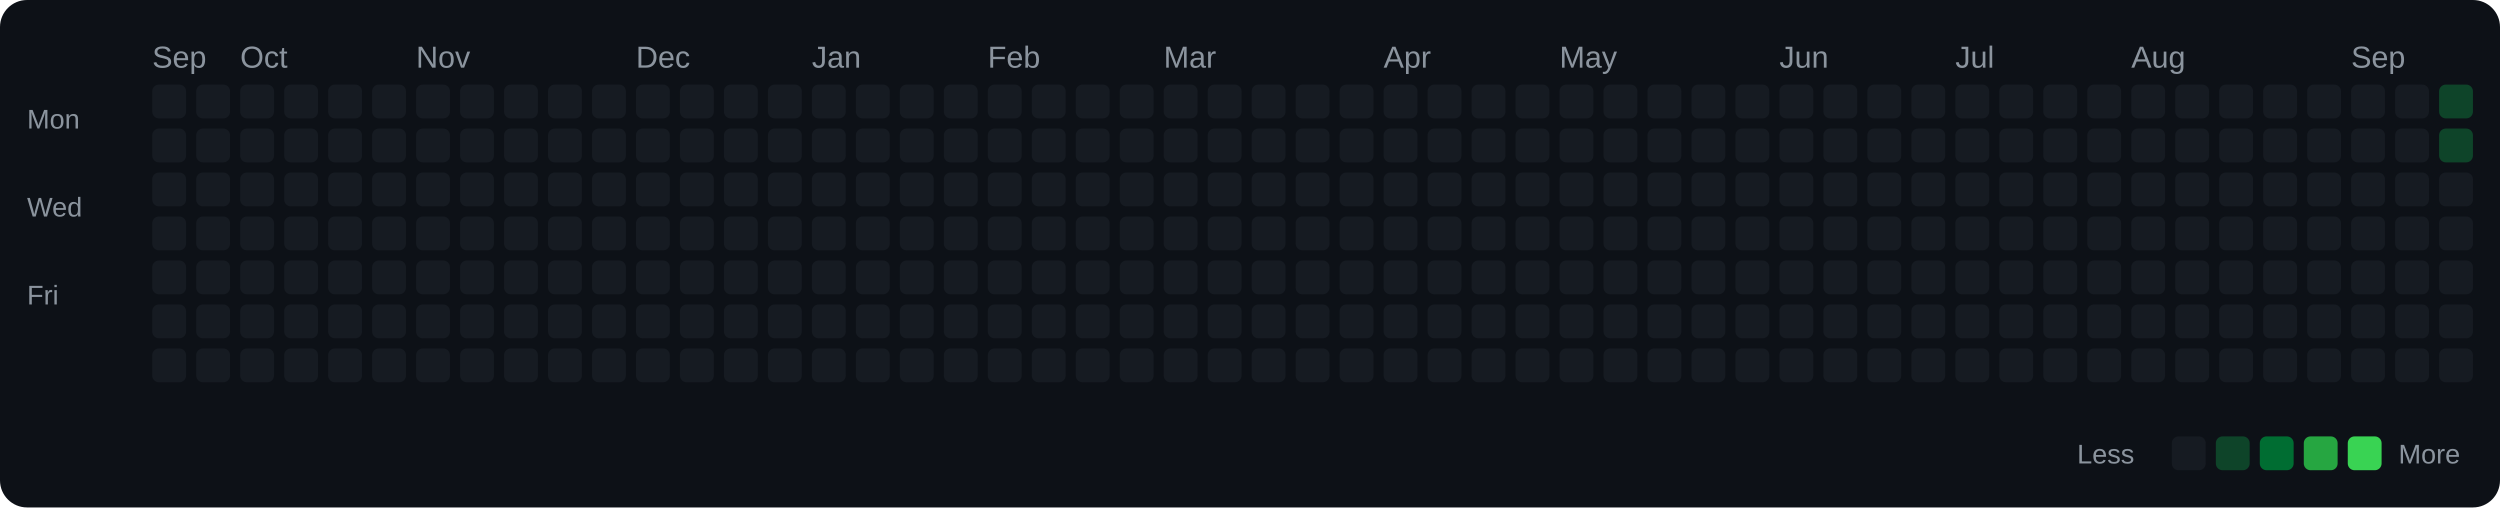
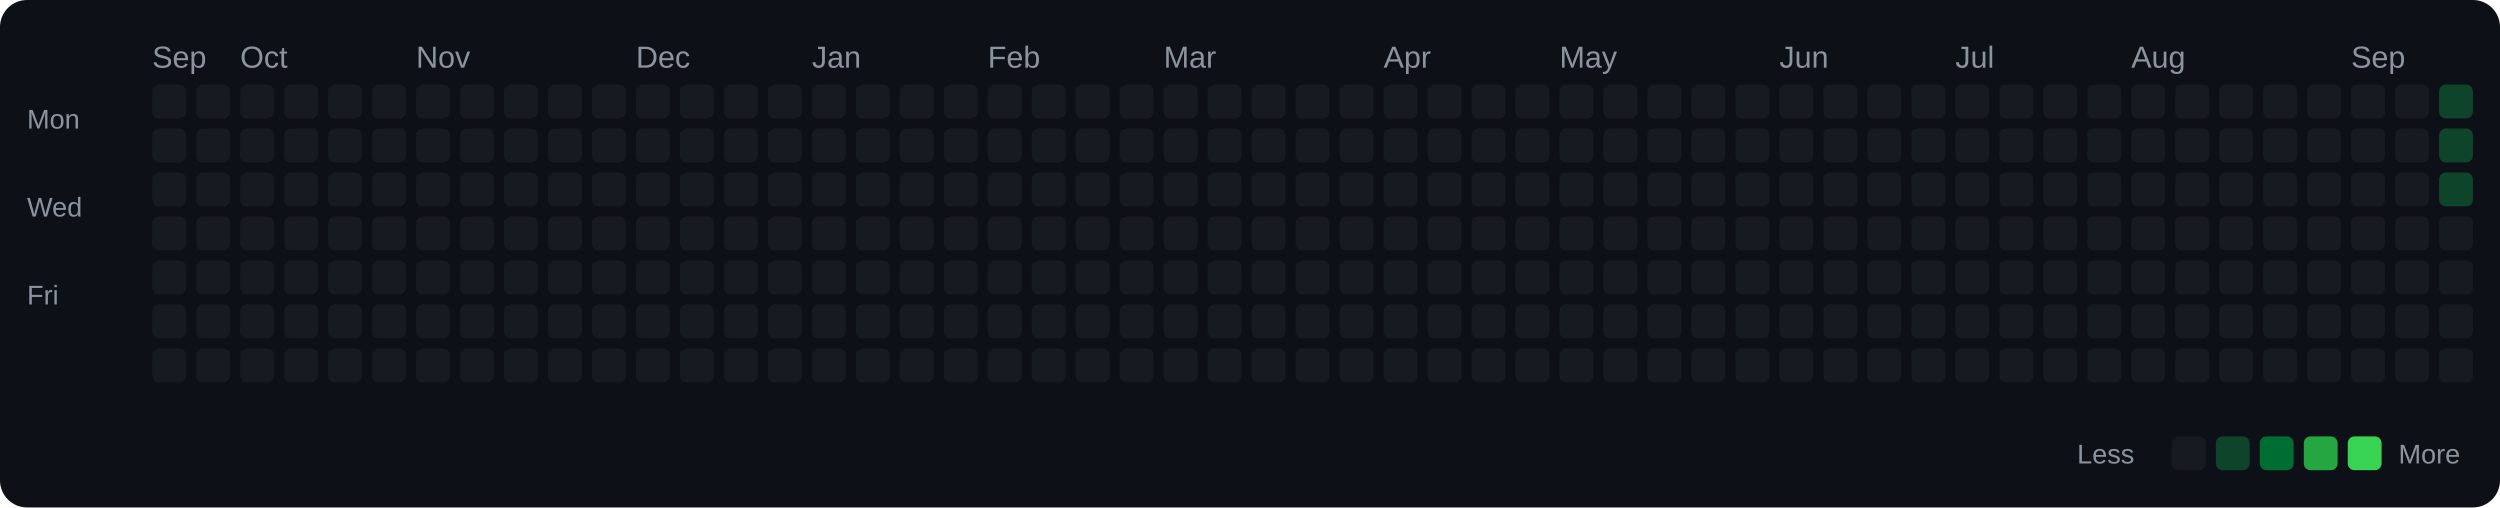
<svg xmlns="http://www.w3.org/2000/svg" width="739" height="150" viewBox="0 0 739 150" role="img" aria-labelledby="title description">
  <rect width="100%" height="100%" fill="#0d1117" rx="8" />
  <text x="45" y="20" fill="#8b949e" font-family="Arial, sans-serif" font-size="9"> Sep </text>
  <text x="71" y="20" fill="#8b949e" font-family="Arial, sans-serif" font-size="9"> Oct </text>
  <text x="123" y="20" fill="#8b949e" font-family="Arial, sans-serif" font-size="9"> Nov </text>
  <text x="188" y="20" fill="#8b949e" font-family="Arial, sans-serif" font-size="9"> Dec </text>
  <text x="240" y="20" fill="#8b949e" font-family="Arial, sans-serif" font-size="9"> Jan </text>
  <text x="292" y="20" fill="#8b949e" font-family="Arial, sans-serif" font-size="9"> Feb </text>
  <text x="344" y="20" fill="#8b949e" font-family="Arial, sans-serif" font-size="9"> Mar </text>
  <text x="409" y="20" fill="#8b949e" font-family="Arial, sans-serif" font-size="9"> Apr </text>
  <text x="461" y="20" fill="#8b949e" font-family="Arial, sans-serif" font-size="9"> May </text>
  <text x="526" y="20" fill="#8b949e" font-family="Arial, sans-serif" font-size="9"> Jun </text>
  <text x="578" y="20" fill="#8b949e" font-family="Arial, sans-serif" font-size="9"> Jul </text>
  <text x="630" y="20" fill="#8b949e" font-family="Arial, sans-serif" font-size="9"> Aug </text>
  <text x="695" y="20" fill="#8b949e" font-family="Arial, sans-serif" font-size="9"> Sep </text>
  <rect x="45" y="25" width="10" height="10" rx="2" fill="#161b22"> </rect>
  <rect x="45" y="38" width="10" height="10" rx="2" fill="#161b22"> </rect>
  <rect x="45" y="51" width="10" height="10" rx="2" fill="#161b22"> </rect>
  <rect x="45" y="64" width="10" height="10" rx="2" fill="#161b22"> </rect>
  <rect x="45" y="77" width="10" height="10" rx="2" fill="#161b22"> </rect>
  <rect x="45" y="90" width="10" height="10" rx="2" fill="#161b22"> </rect>
  <rect x="45" y="103" width="10" height="10" rx="2" fill="#161b22"> </rect>
  <rect x="58" y="25" width="10" height="10" rx="2" fill="#161b22"> </rect>
  <rect x="58" y="38" width="10" height="10" rx="2" fill="#161b22"> </rect>
  <rect x="58" y="51" width="10" height="10" rx="2" fill="#161b22"> </rect>
  <rect x="58" y="64" width="10" height="10" rx="2" fill="#161b22"> </rect>
  <rect x="58" y="77" width="10" height="10" rx="2" fill="#161b22"> </rect>
  <rect x="58" y="90" width="10" height="10" rx="2" fill="#161b22"> </rect>
  <rect x="58" y="103" width="10" height="10" rx="2" fill="#161b22"> </rect>
  <rect x="71" y="25" width="10" height="10" rx="2" fill="#161b22"> </rect>
  <rect x="71" y="38" width="10" height="10" rx="2" fill="#161b22"> </rect>
  <rect x="71" y="51" width="10" height="10" rx="2" fill="#161b22"> </rect>
  <rect x="71" y="64" width="10" height="10" rx="2" fill="#161b22"> </rect>
  <rect x="71" y="77" width="10" height="10" rx="2" fill="#161b22"> </rect>
  <rect x="71" y="90" width="10" height="10" rx="2" fill="#161b22"> </rect>
  <rect x="71" y="103" width="10" height="10" rx="2" fill="#161b22"> </rect>
  <rect x="84" y="25" width="10" height="10" rx="2" fill="#161b22"> </rect>
  <rect x="84" y="38" width="10" height="10" rx="2" fill="#161b22"> </rect>
  <rect x="84" y="51" width="10" height="10" rx="2" fill="#161b22"> </rect>
  <rect x="84" y="64" width="10" height="10" rx="2" fill="#161b22"> </rect>
  <rect x="84" y="77" width="10" height="10" rx="2" fill="#161b22"> </rect>
  <rect x="84" y="90" width="10" height="10" rx="2" fill="#161b22"> </rect>
  <rect x="84" y="103" width="10" height="10" rx="2" fill="#161b22"> </rect>
  <rect x="97" y="25" width="10" height="10" rx="2" fill="#161b22"> </rect>
  <rect x="97" y="38" width="10" height="10" rx="2" fill="#161b22"> </rect>
  <rect x="97" y="51" width="10" height="10" rx="2" fill="#161b22"> </rect>
  <rect x="97" y="64" width="10" height="10" rx="2" fill="#161b22"> </rect>
  <rect x="97" y="77" width="10" height="10" rx="2" fill="#161b22"> </rect>
  <rect x="97" y="90" width="10" height="10" rx="2" fill="#161b22"> </rect>
  <rect x="97" y="103" width="10" height="10" rx="2" fill="#161b22"> </rect>
  <rect x="110" y="25" width="10" height="10" rx="2" fill="#161b22"> </rect>
  <rect x="110" y="38" width="10" height="10" rx="2" fill="#161b22"> </rect>
  <rect x="110" y="51" width="10" height="10" rx="2" fill="#161b22"> </rect>
  <rect x="110" y="64" width="10" height="10" rx="2" fill="#161b22"> </rect>
  <rect x="110" y="77" width="10" height="10" rx="2" fill="#161b22"> </rect>
  <rect x="110" y="90" width="10" height="10" rx="2" fill="#161b22"> </rect>
  <rect x="110" y="103" width="10" height="10" rx="2" fill="#161b22"> </rect>
  <rect x="123" y="25" width="10" height="10" rx="2" fill="#161b22"> </rect>
  <rect x="123" y="38" width="10" height="10" rx="2" fill="#161b22"> </rect>
  <rect x="123" y="51" width="10" height="10" rx="2" fill="#161b22"> </rect>
  <rect x="123" y="64" width="10" height="10" rx="2" fill="#161b22"> </rect>
  <rect x="123" y="77" width="10" height="10" rx="2" fill="#161b22"> </rect>
  <rect x="123" y="90" width="10" height="10" rx="2" fill="#161b22"> </rect>
  <rect x="123" y="103" width="10" height="10" rx="2" fill="#161b22"> </rect>
  <rect x="136" y="25" width="10" height="10" rx="2" fill="#161b22"> </rect>
  <rect x="136" y="38" width="10" height="10" rx="2" fill="#161b22"> </rect>
  <rect x="136" y="51" width="10" height="10" rx="2" fill="#161b22"> </rect>
  <rect x="136" y="64" width="10" height="10" rx="2" fill="#161b22"> </rect>
  <rect x="136" y="77" width="10" height="10" rx="2" fill="#161b22"> </rect>
  <rect x="136" y="90" width="10" height="10" rx="2" fill="#161b22"> </rect>
  <rect x="136" y="103" width="10" height="10" rx="2" fill="#161b22"> </rect>
  <rect x="149" y="25" width="10" height="10" rx="2" fill="#161b22"> </rect>
  <rect x="149" y="38" width="10" height="10" rx="2" fill="#161b22"> </rect>
  <rect x="149" y="51" width="10" height="10" rx="2" fill="#161b22"> </rect>
  <rect x="149" y="64" width="10" height="10" rx="2" fill="#161b22"> </rect>
  <rect x="149" y="77" width="10" height="10" rx="2" fill="#161b22"> </rect>
  <rect x="149" y="90" width="10" height="10" rx="2" fill="#161b22"> </rect>
  <rect x="149" y="103" width="10" height="10" rx="2" fill="#161b22"> </rect>
  <rect x="162" y="25" width="10" height="10" rx="2" fill="#161b22"> </rect>
  <rect x="162" y="38" width="10" height="10" rx="2" fill="#161b22"> </rect>
  <rect x="162" y="51" width="10" height="10" rx="2" fill="#161b22"> </rect>
  <rect x="162" y="64" width="10" height="10" rx="2" fill="#161b22"> </rect>
  <rect x="162" y="77" width="10" height="10" rx="2" fill="#161b22"> </rect>
  <rect x="162" y="90" width="10" height="10" rx="2" fill="#161b22"> </rect>
  <rect x="162" y="103" width="10" height="10" rx="2" fill="#161b22"> </rect>
  <rect x="175" y="25" width="10" height="10" rx="2" fill="#161b22"> </rect>
  <rect x="175" y="38" width="10" height="10" rx="2" fill="#161b22"> </rect>
  <rect x="175" y="51" width="10" height="10" rx="2" fill="#161b22"> </rect>
  <rect x="175" y="64" width="10" height="10" rx="2" fill="#161b22"> </rect>
  <rect x="175" y="77" width="10" height="10" rx="2" fill="#161b22"> </rect>
  <rect x="175" y="90" width="10" height="10" rx="2" fill="#161b22"> </rect>
  <rect x="175" y="103" width="10" height="10" rx="2" fill="#161b22"> </rect>
  <rect x="188" y="25" width="10" height="10" rx="2" fill="#161b22"> </rect>
  <rect x="188" y="38" width="10" height="10" rx="2" fill="#161b22"> </rect>
  <rect x="188" y="51" width="10" height="10" rx="2" fill="#161b22"> </rect>
  <rect x="188" y="64" width="10" height="10" rx="2" fill="#161b22"> </rect>
  <rect x="188" y="77" width="10" height="10" rx="2" fill="#161b22"> </rect>
  <rect x="188" y="90" width="10" height="10" rx="2" fill="#161b22"> </rect>
  <rect x="188" y="103" width="10" height="10" rx="2" fill="#161b22"> </rect>
  <rect x="201" y="25" width="10" height="10" rx="2" fill="#161b22"> </rect>
  <rect x="201" y="38" width="10" height="10" rx="2" fill="#161b22"> </rect>
  <rect x="201" y="51" width="10" height="10" rx="2" fill="#161b22"> </rect>
  <rect x="201" y="64" width="10" height="10" rx="2" fill="#161b22"> </rect>
  <rect x="201" y="77" width="10" height="10" rx="2" fill="#161b22"> </rect>
  <rect x="201" y="90" width="10" height="10" rx="2" fill="#161b22"> </rect>
  <rect x="201" y="103" width="10" height="10" rx="2" fill="#161b22"> </rect>
  <rect x="214" y="25" width="10" height="10" rx="2" fill="#161b22"> </rect>
  <rect x="214" y="38" width="10" height="10" rx="2" fill="#161b22"> </rect>
  <rect x="214" y="51" width="10" height="10" rx="2" fill="#161b22"> </rect>
  <rect x="214" y="64" width="10" height="10" rx="2" fill="#161b22"> </rect>
  <rect x="214" y="77" width="10" height="10" rx="2" fill="#161b22"> </rect>
  <rect x="214" y="90" width="10" height="10" rx="2" fill="#161b22"> </rect>
  <rect x="214" y="103" width="10" height="10" rx="2" fill="#161b22"> </rect>
  <rect x="227" y="25" width="10" height="10" rx="2" fill="#161b22"> </rect>
  <rect x="227" y="38" width="10" height="10" rx="2" fill="#161b22"> </rect>
  <rect x="227" y="51" width="10" height="10" rx="2" fill="#161b22"> </rect>
  <rect x="227" y="64" width="10" height="10" rx="2" fill="#161b22"> </rect>
  <rect x="227" y="77" width="10" height="10" rx="2" fill="#161b22"> </rect>
  <rect x="227" y="90" width="10" height="10" rx="2" fill="#161b22"> </rect>
  <rect x="227" y="103" width="10" height="10" rx="2" fill="#161b22"> </rect>
  <rect x="240" y="25" width="10" height="10" rx="2" fill="#161b22"> </rect>
  <rect x="240" y="38" width="10" height="10" rx="2" fill="#161b22"> </rect>
  <rect x="240" y="51" width="10" height="10" rx="2" fill="#161b22"> </rect>
  <rect x="240" y="64" width="10" height="10" rx="2" fill="#161b22"> </rect>
  <rect x="240" y="77" width="10" height="10" rx="2" fill="#161b22"> </rect>
  <rect x="240" y="90" width="10" height="10" rx="2" fill="#161b22"> </rect>
  <rect x="240" y="103" width="10" height="10" rx="2" fill="#161b22"> </rect>
  <rect x="253" y="25" width="10" height="10" rx="2" fill="#161b22"> </rect>
  <rect x="253" y="38" width="10" height="10" rx="2" fill="#161b22"> </rect>
  <rect x="253" y="51" width="10" height="10" rx="2" fill="#161b22"> </rect>
  <rect x="253" y="64" width="10" height="10" rx="2" fill="#161b22"> </rect>
  <rect x="253" y="77" width="10" height="10" rx="2" fill="#161b22"> </rect>
  <rect x="253" y="90" width="10" height="10" rx="2" fill="#161b22"> </rect>
  <rect x="253" y="103" width="10" height="10" rx="2" fill="#161b22"> </rect>
  <rect x="266" y="25" width="10" height="10" rx="2" fill="#161b22"> </rect>
  <rect x="266" y="38" width="10" height="10" rx="2" fill="#161b22"> </rect>
  <rect x="266" y="51" width="10" height="10" rx="2" fill="#161b22"> </rect>
  <rect x="266" y="64" width="10" height="10" rx="2" fill="#161b22"> </rect>
  <rect x="266" y="77" width="10" height="10" rx="2" fill="#161b22"> </rect>
  <rect x="266" y="90" width="10" height="10" rx="2" fill="#161b22"> </rect>
  <rect x="266" y="103" width="10" height="10" rx="2" fill="#161b22"> </rect>
  <rect x="279" y="25" width="10" height="10" rx="2" fill="#161b22"> </rect>
  <rect x="279" y="38" width="10" height="10" rx="2" fill="#161b22"> </rect>
  <rect x="279" y="51" width="10" height="10" rx="2" fill="#161b22"> </rect>
  <rect x="279" y="64" width="10" height="10" rx="2" fill="#161b22"> </rect>
  <rect x="279" y="77" width="10" height="10" rx="2" fill="#161b22"> </rect>
  <rect x="279" y="90" width="10" height="10" rx="2" fill="#161b22"> </rect>
  <rect x="279" y="103" width="10" height="10" rx="2" fill="#161b22"> </rect>
  <rect x="292" y="25" width="10" height="10" rx="2" fill="#161b22"> </rect>
  <rect x="292" y="38" width="10" height="10" rx="2" fill="#161b22"> </rect>
  <rect x="292" y="51" width="10" height="10" rx="2" fill="#161b22"> </rect>
  <rect x="292" y="64" width="10" height="10" rx="2" fill="#161b22"> </rect>
  <rect x="292" y="77" width="10" height="10" rx="2" fill="#161b22"> </rect>
  <rect x="292" y="90" width="10" height="10" rx="2" fill="#161b22"> </rect>
  <rect x="292" y="103" width="10" height="10" rx="2" fill="#161b22"> </rect>
  <rect x="305" y="25" width="10" height="10" rx="2" fill="#161b22"> </rect>
  <rect x="305" y="38" width="10" height="10" rx="2" fill="#161b22"> </rect>
  <rect x="305" y="51" width="10" height="10" rx="2" fill="#161b22"> </rect>
  <rect x="305" y="64" width="10" height="10" rx="2" fill="#161b22"> </rect>
  <rect x="305" y="77" width="10" height="10" rx="2" fill="#161b22"> </rect>
  <rect x="305" y="90" width="10" height="10" rx="2" fill="#161b22"> </rect>
  <rect x="305" y="103" width="10" height="10" rx="2" fill="#161b22"> </rect>
  <rect x="318" y="25" width="10" height="10" rx="2" fill="#161b22"> </rect>
  <rect x="318" y="38" width="10" height="10" rx="2" fill="#161b22"> </rect>
  <rect x="318" y="51" width="10" height="10" rx="2" fill="#161b22"> </rect>
  <rect x="318" y="64" width="10" height="10" rx="2" fill="#161b22"> </rect>
  <rect x="318" y="77" width="10" height="10" rx="2" fill="#161b22"> </rect>
  <rect x="318" y="90" width="10" height="10" rx="2" fill="#161b22"> </rect>
  <rect x="318" y="103" width="10" height="10" rx="2" fill="#161b22"> </rect>
  <rect x="331" y="25" width="10" height="10" rx="2" fill="#161b22"> </rect>
  <rect x="331" y="38" width="10" height="10" rx="2" fill="#161b22"> </rect>
  <rect x="331" y="51" width="10" height="10" rx="2" fill="#161b22"> </rect>
  <rect x="331" y="64" width="10" height="10" rx="2" fill="#161b22"> </rect>
  <rect x="331" y="77" width="10" height="10" rx="2" fill="#161b22"> </rect>
  <rect x="331" y="90" width="10" height="10" rx="2" fill="#161b22"> </rect>
  <rect x="331" y="103" width="10" height="10" rx="2" fill="#161b22"> </rect>
  <rect x="344" y="25" width="10" height="10" rx="2" fill="#161b22"> </rect>
  <rect x="344" y="38" width="10" height="10" rx="2" fill="#161b22"> </rect>
  <rect x="344" y="51" width="10" height="10" rx="2" fill="#161b22"> </rect>
  <rect x="344" y="64" width="10" height="10" rx="2" fill="#161b22"> </rect>
  <rect x="344" y="77" width="10" height="10" rx="2" fill="#161b22"> </rect>
  <rect x="344" y="90" width="10" height="10" rx="2" fill="#161b22"> </rect>
  <rect x="344" y="103" width="10" height="10" rx="2" fill="#161b22"> </rect>
  <rect x="357" y="25" width="10" height="10" rx="2" fill="#161b22"> </rect>
  <rect x="357" y="38" width="10" height="10" rx="2" fill="#161b22"> </rect>
  <rect x="357" y="51" width="10" height="10" rx="2" fill="#161b22"> </rect>
  <rect x="357" y="64" width="10" height="10" rx="2" fill="#161b22"> </rect>
  <rect x="357" y="77" width="10" height="10" rx="2" fill="#161b22"> </rect>
  <rect x="357" y="90" width="10" height="10" rx="2" fill="#161b22"> </rect>
  <rect x="357" y="103" width="10" height="10" rx="2" fill="#161b22"> </rect>
  <rect x="370" y="25" width="10" height="10" rx="2" fill="#161b22"> </rect>
  <rect x="370" y="38" width="10" height="10" rx="2" fill="#161b22"> </rect>
  <rect x="370" y="51" width="10" height="10" rx="2" fill="#161b22"> </rect>
  <rect x="370" y="64" width="10" height="10" rx="2" fill="#161b22"> </rect>
  <rect x="370" y="77" width="10" height="10" rx="2" fill="#161b22"> </rect>
  <rect x="370" y="90" width="10" height="10" rx="2" fill="#161b22"> </rect>
  <rect x="370" y="103" width="10" height="10" rx="2" fill="#161b22"> </rect>
  <rect x="383" y="25" width="10" height="10" rx="2" fill="#161b22"> </rect>
  <rect x="383" y="38" width="10" height="10" rx="2" fill="#161b22"> </rect>
  <rect x="383" y="51" width="10" height="10" rx="2" fill="#161b22"> </rect>
  <rect x="383" y="64" width="10" height="10" rx="2" fill="#161b22"> </rect>
  <rect x="383" y="77" width="10" height="10" rx="2" fill="#161b22"> </rect>
  <rect x="383" y="90" width="10" height="10" rx="2" fill="#161b22"> </rect>
  <rect x="383" y="103" width="10" height="10" rx="2" fill="#161b22"> </rect>
  <rect x="396" y="25" width="10" height="10" rx="2" fill="#161b22"> </rect>
  <rect x="396" y="38" width="10" height="10" rx="2" fill="#161b22"> </rect>
  <rect x="396" y="51" width="10" height="10" rx="2" fill="#161b22"> </rect>
  <rect x="396" y="64" width="10" height="10" rx="2" fill="#161b22"> </rect>
  <rect x="396" y="77" width="10" height="10" rx="2" fill="#161b22"> </rect>
  <rect x="396" y="90" width="10" height="10" rx="2" fill="#161b22"> </rect>
  <rect x="396" y="103" width="10" height="10" rx="2" fill="#161b22"> </rect>
  <rect x="409" y="25" width="10" height="10" rx="2" fill="#161b22"> </rect>
  <rect x="409" y="38" width="10" height="10" rx="2" fill="#161b22"> </rect>
  <rect x="409" y="51" width="10" height="10" rx="2" fill="#161b22"> </rect>
  <rect x="409" y="64" width="10" height="10" rx="2" fill="#161b22"> </rect>
  <rect x="409" y="77" width="10" height="10" rx="2" fill="#161b22"> </rect>
  <rect x="409" y="90" width="10" height="10" rx="2" fill="#161b22"> </rect>
  <rect x="409" y="103" width="10" height="10" rx="2" fill="#161b22"> </rect>
  <rect x="422" y="25" width="10" height="10" rx="2" fill="#161b22"> </rect>
  <rect x="422" y="38" width="10" height="10" rx="2" fill="#161b22"> </rect>
  <rect x="422" y="51" width="10" height="10" rx="2" fill="#161b22"> </rect>
  <rect x="422" y="64" width="10" height="10" rx="2" fill="#161b22"> </rect>
  <rect x="422" y="77" width="10" height="10" rx="2" fill="#161b22"> </rect>
  <rect x="422" y="90" width="10" height="10" rx="2" fill="#161b22"> </rect>
  <rect x="422" y="103" width="10" height="10" rx="2" fill="#161b22"> </rect>
  <rect x="435" y="25" width="10" height="10" rx="2" fill="#161b22"> </rect>
  <rect x="435" y="38" width="10" height="10" rx="2" fill="#161b22"> </rect>
  <rect x="435" y="51" width="10" height="10" rx="2" fill="#161b22"> </rect>
  <rect x="435" y="64" width="10" height="10" rx="2" fill="#161b22"> </rect>
  <rect x="435" y="77" width="10" height="10" rx="2" fill="#161b22"> </rect>
  <rect x="435" y="90" width="10" height="10" rx="2" fill="#161b22"> </rect>
  <rect x="435" y="103" width="10" height="10" rx="2" fill="#161b22"> </rect>
  <rect x="448" y="25" width="10" height="10" rx="2" fill="#161b22"> </rect>
  <rect x="448" y="38" width="10" height="10" rx="2" fill="#161b22"> </rect>
  <rect x="448" y="51" width="10" height="10" rx="2" fill="#161b22"> </rect>
  <rect x="448" y="64" width="10" height="10" rx="2" fill="#161b22"> </rect>
  <rect x="448" y="77" width="10" height="10" rx="2" fill="#161b22"> </rect>
  <rect x="448" y="90" width="10" height="10" rx="2" fill="#161b22"> </rect>
  <rect x="448" y="103" width="10" height="10" rx="2" fill="#161b22"> </rect>
  <rect x="461" y="25" width="10" height="10" rx="2" fill="#161b22"> </rect>
  <rect x="461" y="38" width="10" height="10" rx="2" fill="#161b22"> </rect>
  <rect x="461" y="51" width="10" height="10" rx="2" fill="#161b22"> </rect>
  <rect x="461" y="64" width="10" height="10" rx="2" fill="#161b22"> </rect>
  <rect x="461" y="77" width="10" height="10" rx="2" fill="#161b22"> </rect>
  <rect x="461" y="90" width="10" height="10" rx="2" fill="#161b22"> </rect>
  <rect x="461" y="103" width="10" height="10" rx="2" fill="#161b22"> </rect>
  <rect x="474" y="25" width="10" height="10" rx="2" fill="#161b22"> </rect>
  <rect x="474" y="38" width="10" height="10" rx="2" fill="#161b22"> </rect>
  <rect x="474" y="51" width="10" height="10" rx="2" fill="#161b22"> </rect>
  <rect x="474" y="64" width="10" height="10" rx="2" fill="#161b22"> </rect>
  <rect x="474" y="77" width="10" height="10" rx="2" fill="#161b22"> </rect>
  <rect x="474" y="90" width="10" height="10" rx="2" fill="#161b22"> </rect>
  <rect x="474" y="103" width="10" height="10" rx="2" fill="#161b22"> </rect>
  <rect x="487" y="25" width="10" height="10" rx="2" fill="#161b22"> </rect>
  <rect x="487" y="38" width="10" height="10" rx="2" fill="#161b22"> </rect>
  <rect x="487" y="51" width="10" height="10" rx="2" fill="#161b22"> </rect>
  <rect x="487" y="64" width="10" height="10" rx="2" fill="#161b22"> </rect>
  <rect x="487" y="77" width="10" height="10" rx="2" fill="#161b22"> </rect>
  <rect x="487" y="90" width="10" height="10" rx="2" fill="#161b22"> </rect>
  <rect x="487" y="103" width="10" height="10" rx="2" fill="#161b22"> </rect>
  <rect x="500" y="25" width="10" height="10" rx="2" fill="#161b22"> </rect>
  <rect x="500" y="38" width="10" height="10" rx="2" fill="#161b22"> </rect>
  <rect x="500" y="51" width="10" height="10" rx="2" fill="#161b22"> </rect>
  <rect x="500" y="64" width="10" height="10" rx="2" fill="#161b22"> </rect>
  <rect x="500" y="77" width="10" height="10" rx="2" fill="#161b22"> </rect>
  <rect x="500" y="90" width="10" height="10" rx="2" fill="#161b22"> </rect>
  <rect x="500" y="103" width="10" height="10" rx="2" fill="#161b22"> </rect>
  <rect x="513" y="25" width="10" height="10" rx="2" fill="#161b22"> </rect>
  <rect x="513" y="38" width="10" height="10" rx="2" fill="#161b22"> </rect>
  <rect x="513" y="51" width="10" height="10" rx="2" fill="#161b22"> </rect>
  <rect x="513" y="64" width="10" height="10" rx="2" fill="#161b22"> </rect>
  <rect x="513" y="77" width="10" height="10" rx="2" fill="#161b22"> </rect>
  <rect x="513" y="90" width="10" height="10" rx="2" fill="#161b22"> </rect>
  <rect x="513" y="103" width="10" height="10" rx="2" fill="#161b22"> </rect>
  <rect x="526" y="25" width="10" height="10" rx="2" fill="#161b22"> </rect>
  <rect x="526" y="38" width="10" height="10" rx="2" fill="#161b22"> </rect>
  <rect x="526" y="51" width="10" height="10" rx="2" fill="#161b22"> </rect>
  <rect x="526" y="64" width="10" height="10" rx="2" fill="#161b22"> </rect>
  <rect x="526" y="77" width="10" height="10" rx="2" fill="#161b22"> </rect>
  <rect x="526" y="90" width="10" height="10" rx="2" fill="#161b22"> </rect>
  <rect x="526" y="103" width="10" height="10" rx="2" fill="#161b22"> </rect>
  <rect x="539" y="25" width="10" height="10" rx="2" fill="#161b22"> </rect>
  <rect x="539" y="38" width="10" height="10" rx="2" fill="#161b22"> </rect>
  <rect x="539" y="51" width="10" height="10" rx="2" fill="#161b22"> </rect>
  <rect x="539" y="64" width="10" height="10" rx="2" fill="#161b22"> </rect>
  <rect x="539" y="77" width="10" height="10" rx="2" fill="#161b22"> </rect>
  <rect x="539" y="90" width="10" height="10" rx="2" fill="#161b22"> </rect>
  <rect x="539" y="103" width="10" height="10" rx="2" fill="#161b22"> </rect>
  <rect x="552" y="25" width="10" height="10" rx="2" fill="#161b22"> </rect>
  <rect x="552" y="38" width="10" height="10" rx="2" fill="#161b22"> </rect>
  <rect x="552" y="51" width="10" height="10" rx="2" fill="#161b22"> </rect>
  <rect x="552" y="64" width="10" height="10" rx="2" fill="#161b22"> </rect>
  <rect x="552" y="77" width="10" height="10" rx="2" fill="#161b22"> </rect>
  <rect x="552" y="90" width="10" height="10" rx="2" fill="#161b22"> </rect>
  <rect x="552" y="103" width="10" height="10" rx="2" fill="#161b22"> </rect>
  <rect x="565" y="25" width="10" height="10" rx="2" fill="#161b22"> </rect>
  <rect x="565" y="38" width="10" height="10" rx="2" fill="#161b22"> </rect>
  <rect x="565" y="51" width="10" height="10" rx="2" fill="#161b22"> </rect>
  <rect x="565" y="64" width="10" height="10" rx="2" fill="#161b22"> </rect>
  <rect x="565" y="77" width="10" height="10" rx="2" fill="#161b22"> </rect>
  <rect x="565" y="90" width="10" height="10" rx="2" fill="#161b22"> </rect>
  <rect x="565" y="103" width="10" height="10" rx="2" fill="#161b22"> </rect>
  <rect x="578" y="25" width="10" height="10" rx="2" fill="#161b22"> </rect>
  <rect x="578" y="38" width="10" height="10" rx="2" fill="#161b22"> </rect>
  <rect x="578" y="51" width="10" height="10" rx="2" fill="#161b22"> </rect>
  <rect x="578" y="64" width="10" height="10" rx="2" fill="#161b22"> </rect>
  <rect x="578" y="77" width="10" height="10" rx="2" fill="#161b22"> </rect>
  <rect x="578" y="90" width="10" height="10" rx="2" fill="#161b22"> </rect>
  <rect x="578" y="103" width="10" height="10" rx="2" fill="#161b22"> </rect>
  <rect x="591" y="25" width="10" height="10" rx="2" fill="#161b22"> </rect>
  <rect x="591" y="38" width="10" height="10" rx="2" fill="#161b22"> </rect>
  <rect x="591" y="51" width="10" height="10" rx="2" fill="#161b22"> </rect>
  <rect x="591" y="64" width="10" height="10" rx="2" fill="#161b22"> </rect>
  <rect x="591" y="77" width="10" height="10" rx="2" fill="#161b22"> </rect>
  <rect x="591" y="90" width="10" height="10" rx="2" fill="#161b22"> </rect>
  <rect x="591" y="103" width="10" height="10" rx="2" fill="#161b22"> </rect>
  <rect x="604" y="25" width="10" height="10" rx="2" fill="#161b22"> </rect>
  <rect x="604" y="38" width="10" height="10" rx="2" fill="#161b22"> </rect>
  <rect x="604" y="51" width="10" height="10" rx="2" fill="#161b22"> </rect>
  <rect x="604" y="64" width="10" height="10" rx="2" fill="#161b22"> </rect>
  <rect x="604" y="77" width="10" height="10" rx="2" fill="#161b22"> </rect>
  <rect x="604" y="90" width="10" height="10" rx="2" fill="#161b22"> </rect>
  <rect x="604" y="103" width="10" height="10" rx="2" fill="#161b22"> </rect>
  <rect x="617" y="25" width="10" height="10" rx="2" fill="#161b22"> </rect>
  <rect x="617" y="38" width="10" height="10" rx="2" fill="#161b22"> </rect>
  <rect x="617" y="51" width="10" height="10" rx="2" fill="#161b22"> </rect>
  <rect x="617" y="64" width="10" height="10" rx="2" fill="#161b22"> </rect>
  <rect x="617" y="77" width="10" height="10" rx="2" fill="#161b22"> </rect>
  <rect x="617" y="90" width="10" height="10" rx="2" fill="#161b22"> </rect>
  <rect x="617" y="103" width="10" height="10" rx="2" fill="#161b22"> </rect>
  <rect x="630" y="25" width="10" height="10" rx="2" fill="#161b22"> </rect>
  <rect x="630" y="38" width="10" height="10" rx="2" fill="#161b22"> </rect>
  <rect x="630" y="51" width="10" height="10" rx="2" fill="#161b22"> </rect>
  <rect x="630" y="64" width="10" height="10" rx="2" fill="#161b22"> </rect>
  <rect x="630" y="77" width="10" height="10" rx="2" fill="#161b22"> </rect>
  <rect x="630" y="90" width="10" height="10" rx="2" fill="#161b22"> </rect>
  <rect x="630" y="103" width="10" height="10" rx="2" fill="#161b22"> </rect>
  <rect x="643" y="25" width="10" height="10" rx="2" fill="#161b22"> </rect>
  <rect x="643" y="38" width="10" height="10" rx="2" fill="#161b22"> </rect>
  <rect x="643" y="51" width="10" height="10" rx="2" fill="#161b22"> </rect>
  <rect x="643" y="64" width="10" height="10" rx="2" fill="#161b22"> </rect>
  <rect x="643" y="77" width="10" height="10" rx="2" fill="#161b22"> </rect>
  <rect x="643" y="90" width="10" height="10" rx="2" fill="#161b22"> </rect>
  <rect x="643" y="103" width="10" height="10" rx="2" fill="#161b22"> </rect>
  <rect x="656" y="25" width="10" height="10" rx="2" fill="#161b22"> </rect>
  <rect x="656" y="38" width="10" height="10" rx="2" fill="#161b22"> </rect>
  <rect x="656" y="51" width="10" height="10" rx="2" fill="#161b22"> </rect>
  <rect x="656" y="64" width="10" height="10" rx="2" fill="#161b22"> </rect>
  <rect x="656" y="77" width="10" height="10" rx="2" fill="#161b22"> </rect>
  <rect x="656" y="90" width="10" height="10" rx="2" fill="#161b22"> </rect>
  <rect x="656" y="103" width="10" height="10" rx="2" fill="#161b22"> </rect>
  <rect x="669" y="25" width="10" height="10" rx="2" fill="#161b22"> </rect>
  <rect x="669" y="38" width="10" height="10" rx="2" fill="#161b22"> </rect>
  <rect x="669" y="51" width="10" height="10" rx="2" fill="#161b22"> </rect>
  <rect x="669" y="64" width="10" height="10" rx="2" fill="#161b22"> </rect>
  <rect x="669" y="77" width="10" height="10" rx="2" fill="#161b22"> </rect>
  <rect x="669" y="90" width="10" height="10" rx="2" fill="#161b22"> </rect>
  <rect x="669" y="103" width="10" height="10" rx="2" fill="#161b22"> </rect>
  <rect x="682" y="25" width="10" height="10" rx="2" fill="#161b22"> </rect>
  <rect x="682" y="38" width="10" height="10" rx="2" fill="#161b22"> </rect>
  <rect x="682" y="51" width="10" height="10" rx="2" fill="#161b22"> </rect>
  <rect x="682" y="64" width="10" height="10" rx="2" fill="#161b22"> </rect>
  <rect x="682" y="77" width="10" height="10" rx="2" fill="#161b22"> </rect>
  <rect x="682" y="90" width="10" height="10" rx="2" fill="#161b22"> </rect>
  <rect x="682" y="103" width="10" height="10" rx="2" fill="#161b22"> </rect>
  <rect x="695" y="25" width="10" height="10" rx="2" fill="#161b22"> </rect>
  <rect x="695" y="38" width="10" height="10" rx="2" fill="#161b22"> </rect>
  <rect x="695" y="51" width="10" height="10" rx="2" fill="#161b22"> </rect>
  <rect x="695" y="64" width="10" height="10" rx="2" fill="#161b22"> </rect>
  <rect x="695" y="77" width="10" height="10" rx="2" fill="#161b22"> </rect>
  <rect x="695" y="90" width="10" height="10" rx="2" fill="#161b22"> </rect>
  <rect x="695" y="103" width="10" height="10" rx="2" fill="#161b22"> </rect>
  <rect x="708" y="25" width="10" height="10" rx="2" fill="#161b22"> </rect>
  <rect x="708" y="38" width="10" height="10" rx="2" fill="#161b22"> </rect>
  <rect x="708" y="51" width="10" height="10" rx="2" fill="#161b22"> </rect>
  <rect x="708" y="64" width="10" height="10" rx="2" fill="#161b22"> </rect>
  <rect x="708" y="77" width="10" height="10" rx="2" fill="#161b22"> </rect>
  <rect x="708" y="90" width="10" height="10" rx="2" fill="#161b22"> </rect>
  <rect x="708" y="103" width="10" height="10" rx="2" fill="#161b22"> </rect>
  <rect x="721" y="25" width="10" height="10" rx="2" fill="#0e4429"> </rect>
  <rect x="721" y="38" width="10" height="10" rx="2" fill="#0e4429"> </rect>
-   <rect x="721" y="51" width="10" height="10" rx="2" fill="#161b22"> </rect>
+   <rect x="721" y="51" width="10" height="10" rx="2" fill="#0e4429"> </rect>
  <rect x="721" y="64" width="10" height="10" rx="2" fill="#161b22"> </rect>
  <rect x="721" y="77" width="10" height="10" rx="2" fill="#161b22"> </rect>
  <rect x="721" y="90" width="10" height="10" rx="2" fill="#161b22"> </rect>
  <rect x="721" y="103" width="10" height="10" rx="2" fill="#161b22"> </rect>
  <text x="8" y="38" fill="#8b949e" font-family="Arial, sans-serif" font-size="8">Mon</text>
  <text x="8" y="64" fill="#8b949e" font-family="Arial, sans-serif" font-size="8">Wed</text>
  <text x="8" y="90" fill="#8b949e" font-family="Arial, sans-serif" font-size="8">Fri</text>
  <text x="614" y="137" fill="#8b949e" font-family="Arial, sans-serif" font-size="8">Less</text>
  <rect x="642" y="129" width="10" height="10" rx="2" fill="#161b22" />
  <rect x="655" y="129" width="10" height="10" rx="2" fill="#0e4429" />
  <rect x="668" y="129" width="10" height="10" rx="2" fill="#006d32" />
  <rect x="681" y="129" width="10" height="10" rx="2" fill="#26a641" />
  <rect x="694" y="129" width="10" height="10" rx="2" fill="#39d353" />
  <text x="709" y="137" fill="#8b949e" font-family="Arial, sans-serif" font-size="8">More</text>
</svg>
